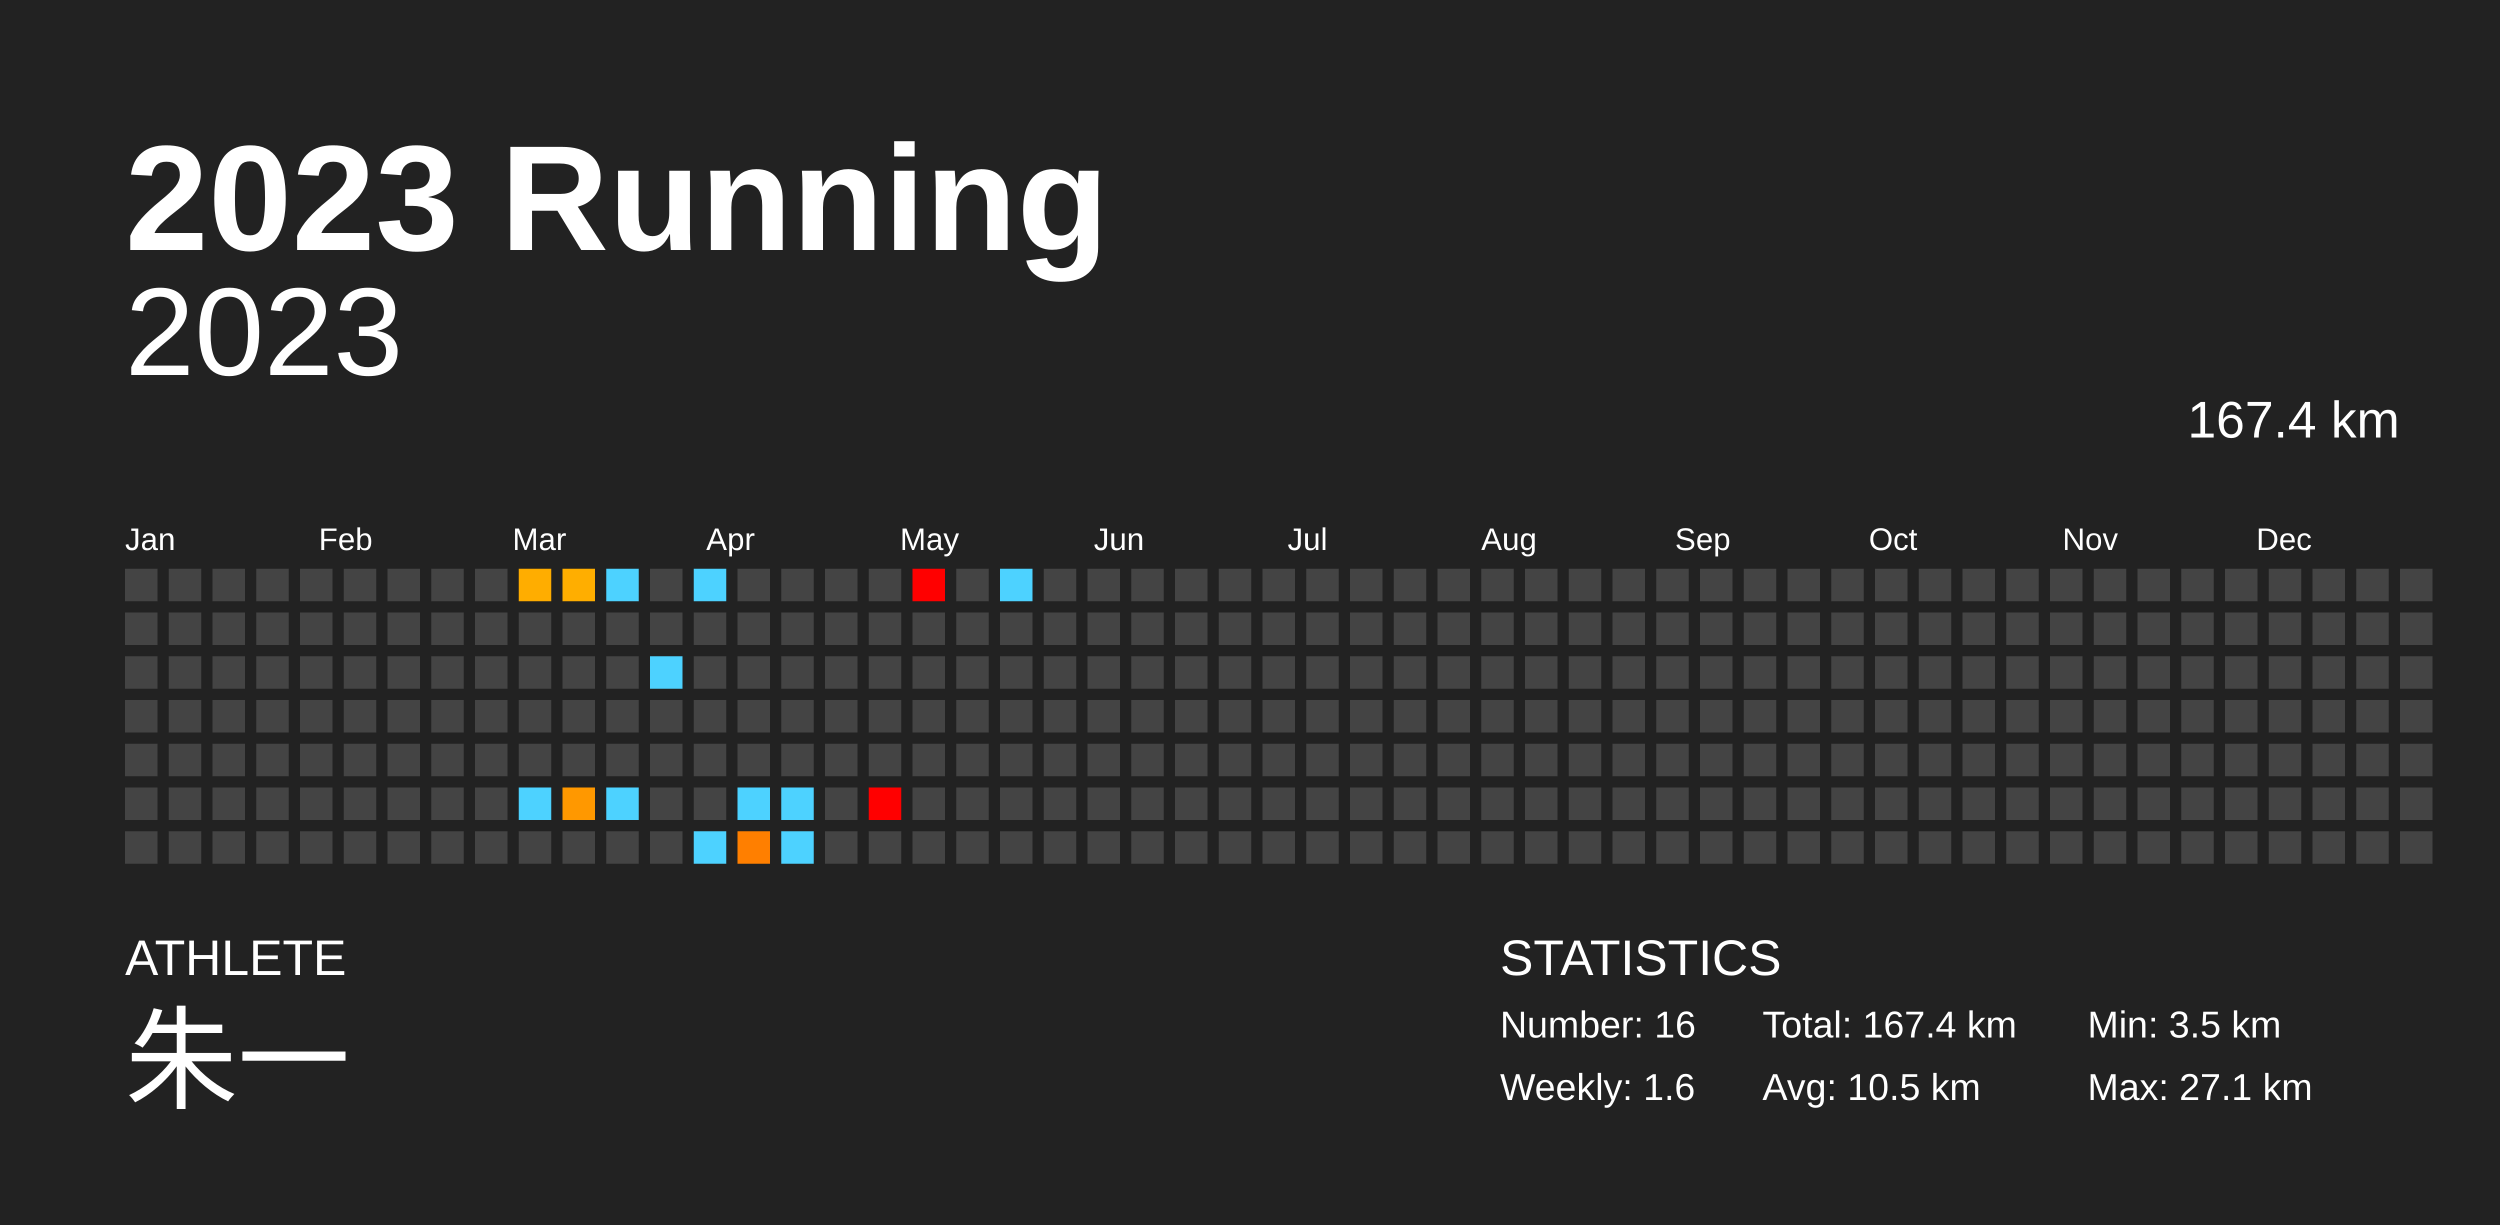
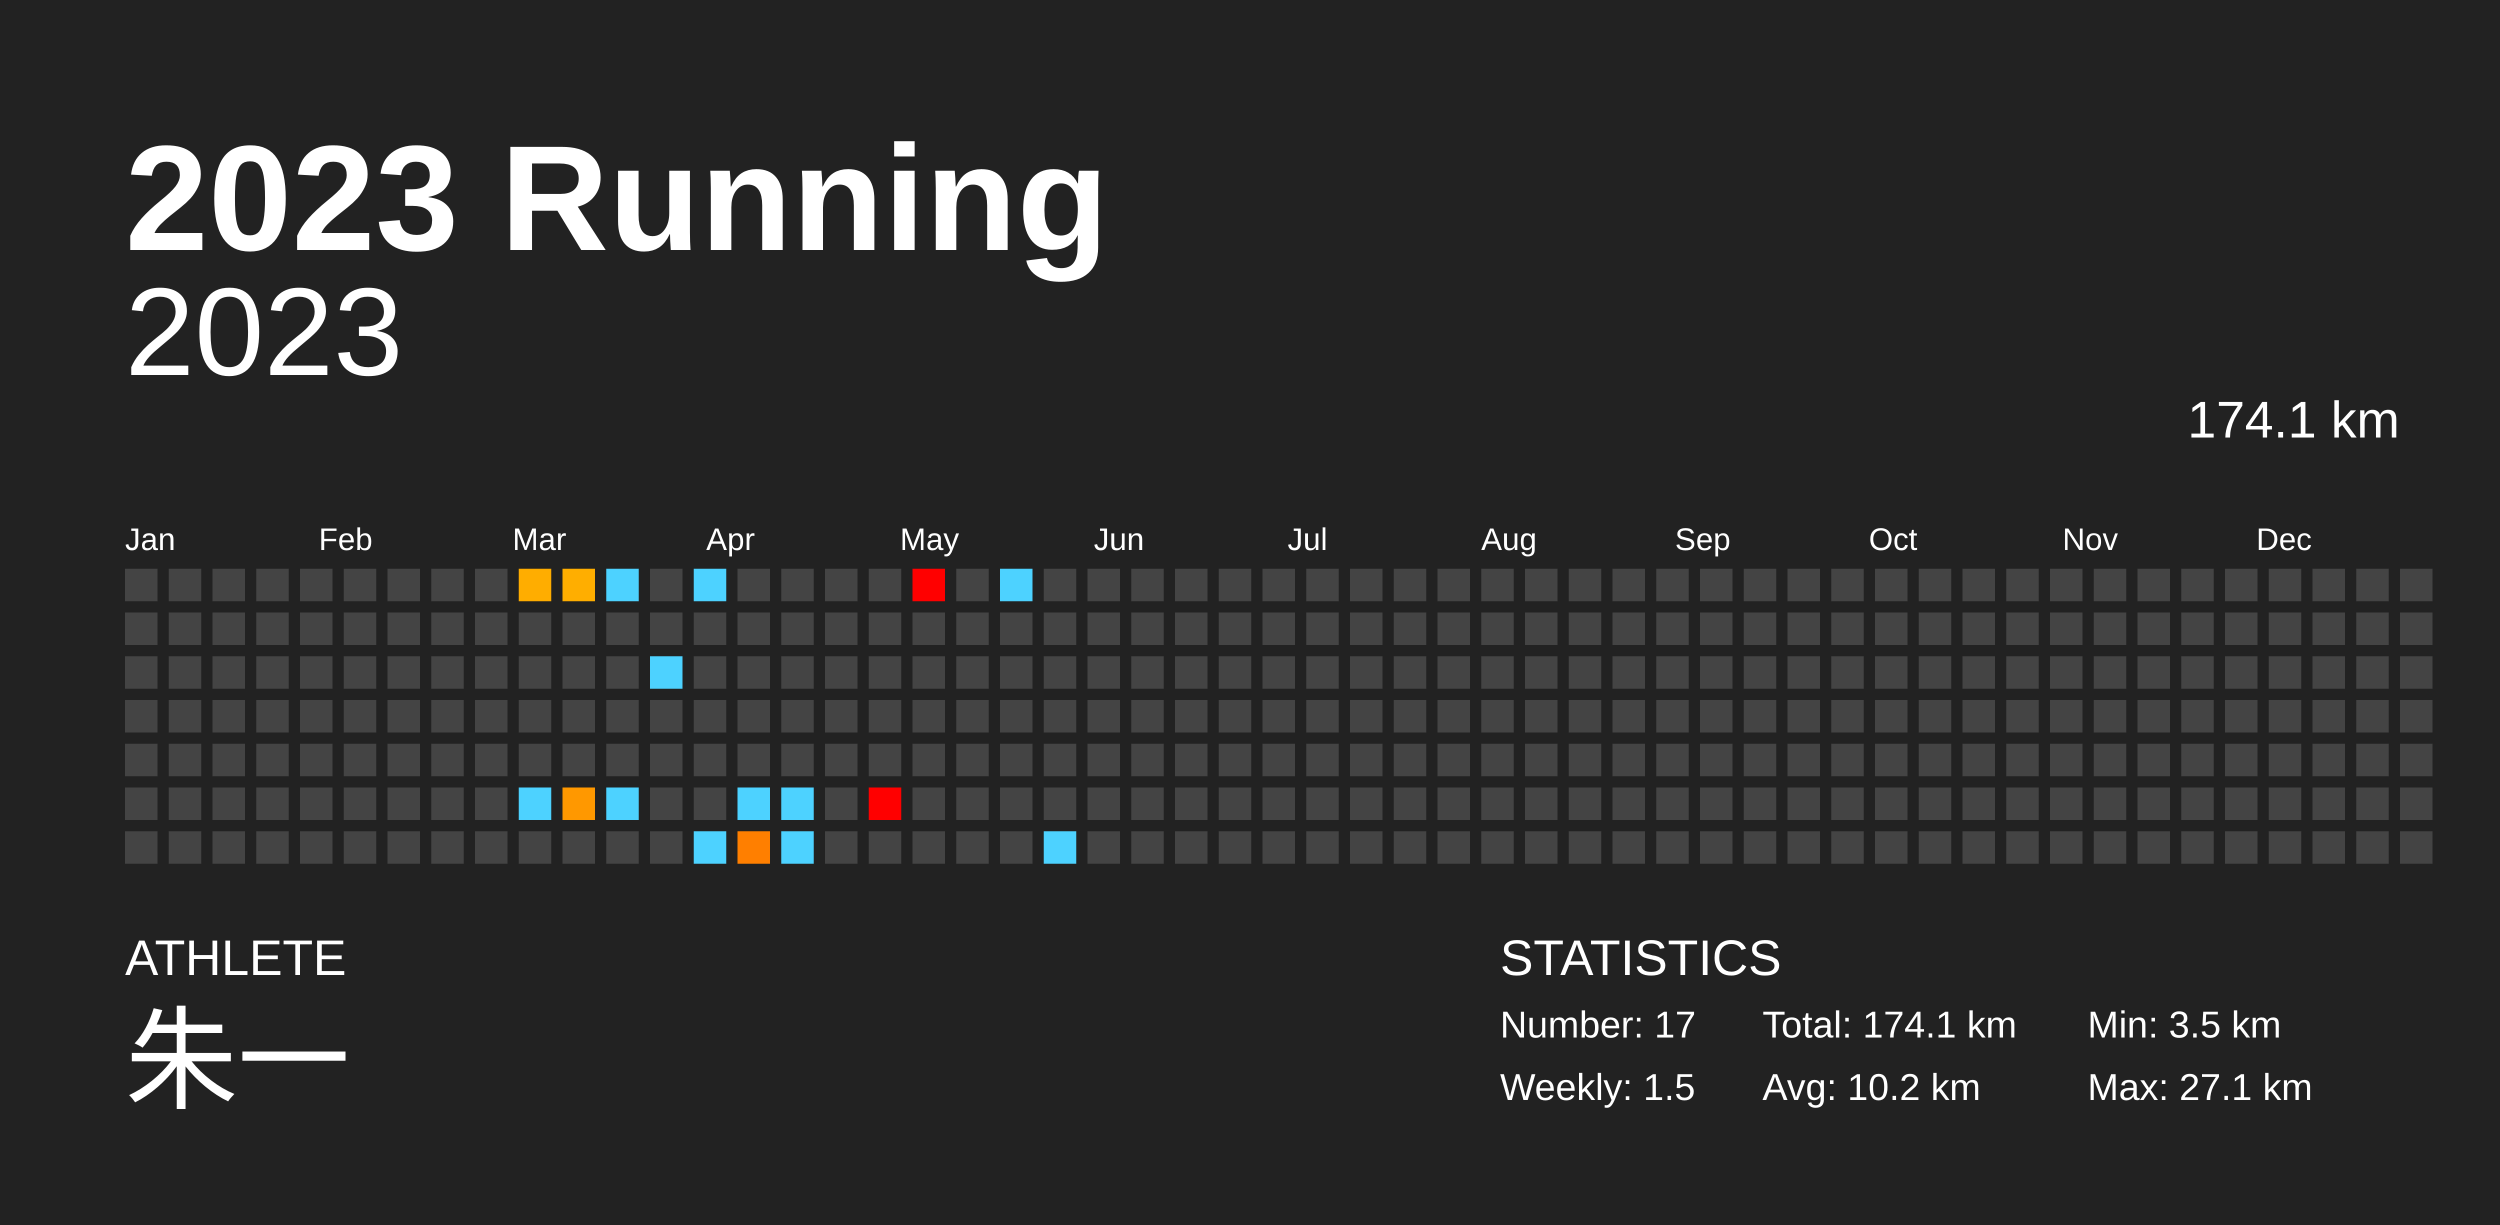
<svg xmlns="http://www.w3.org/2000/svg" baseProfile="full" height="98mm" version="1.1" viewBox="0,0,200,98" width="200mm">
  <defs />
  <rect fill="#222222" height="98" width="200" x="0" y="0" />
  <text fill="#FFFFFF" style="font-size:12px; font-family:Arial; font-weight:bold;" x="10" y="20">2023 Running</text>
  <text fill="#FFFFFF" style="font-size:4px; font-family:Arial" x="10" y="78">ATHLETE</text>
  <text fill="#FFFFFF" style="font-size:9px; font-family:Arial" x="10" y="88">朱一</text>
  <text fill="#FFFFFF" style="font-size:4px; font-family:Arial" x="120" y="78">STATISTICS</text>
-   <text fill="#FFFFFF" style="font-size:3px; font-family:Arial" x="120" y="83">Number: 16</text>
-   <text fill="#FFFFFF" style="font-size:3px; font-family:Arial" x="120" y="88">Weekly: 1.6</text>
-   <text fill="#FFFFFF" style="font-size:3px; font-family:Arial" x="141" y="83">Total: 167.4 km</text>
-   <text fill="#FFFFFF" style="font-size:3px; font-family:Arial" x="141" y="88">Avg: 10.5 km</text>
+   <text fill="#FFFFFF" style="font-size:3px; font-family:Arial" x="120" y="83">Number: 17</text>
+   <text fill="#FFFFFF" style="font-size:3px; font-family:Arial" x="120" y="88">Weekly: 1.5</text>
+   <text fill="#FFFFFF" style="font-size:3px; font-family:Arial" x="141" y="83">Total: 174.1 km</text>
+   <text fill="#FFFFFF" style="font-size:3px; font-family:Arial" x="141" y="88">Avg: 10.2 km</text>
  <text fill="#FFFFFF" style="font-size:3px; font-family:Arial" x="167" y="83">Min: 3.5 km</text>
  <text fill="#FFFFFF" style="font-size:3px; font-family:Arial" x="167" y="88">Max: 27.1 km</text>
  <text alignment-baseline="hanging" fill="#FFFFFF" style="font-size:10.0px; font-family:Arial;" x="10" y="30">2023</text>
-   <text alignment-baseline="hanging" fill="#FFFFFF" style="font-size:4.125px; font-family:Arial;" x="175" y="35">167.4 km</text>
+   <text alignment-baseline="hanging" fill="#FFFFFF" style="font-size:4.125px; font-family:Arial;" x="175" y="35">174.1 km</text>
  <text fill="#FFFFFF" style="font-size:2.5px; font-family:Arial" x="10.0" y="44">Jan</text>
  <text fill="#FFFFFF" style="font-size:2.5px; font-family:Arial" x="25.5" y="44">Feb</text>
  <text fill="#FFFFFF" style="font-size:2.5px; font-family:Arial" x="41.0" y="44">Mar</text>
  <text fill="#FFFFFF" style="font-size:2.5px; font-family:Arial" x="56.5" y="44">Apr</text>
  <text fill="#FFFFFF" style="font-size:2.5px; font-family:Arial" x="72.0" y="44">May</text>
  <text fill="#FFFFFF" style="font-size:2.5px; font-family:Arial" x="87.5" y="44">Jun</text>
  <text fill="#FFFFFF" style="font-size:2.5px; font-family:Arial" x="103.0" y="44">Jul</text>
  <text fill="#FFFFFF" style="font-size:2.5px; font-family:Arial" x="118.5" y="44">Aug</text>
  <text fill="#FFFFFF" style="font-size:2.5px; font-family:Arial" x="134.0" y="44">Sep</text>
  <text fill="#FFFFFF" style="font-size:2.5px; font-family:Arial" x="149.5" y="44">Oct</text>
  <text fill="#FFFFFF" style="font-size:2.5px; font-family:Arial" x="165.0" y="44">Nov</text>
  <text fill="#FFFFFF" style="font-size:2.5px; font-family:Arial" x="180.5" y="44">Dec</text>
  <rect fill="#444444" height="2.6" width="2.6" x="10.0" y="45.5" />
  <rect fill="#444444" height="2.6" width="2.6" x="10.0" y="49.0" />
  <rect fill="#444444" height="2.6" width="2.6" x="10.0" y="52.5" />
  <rect fill="#444444" height="2.6" width="2.6" x="10.0" y="56.0" />
  <rect fill="#444444" height="2.6" width="2.6" x="10.0" y="59.5" />
  <rect fill="#444444" height="2.6" width="2.6" x="10.0" y="63.0" />
  <rect fill="#444444" height="2.6" width="2.6" x="10.0" y="66.5" />
  <rect fill="#444444" height="2.6" width="2.6" x="13.5" y="45.5" />
  <rect fill="#444444" height="2.6" width="2.6" x="13.5" y="49.0" />
  <rect fill="#444444" height="2.6" width="2.6" x="13.5" y="52.5" />
  <rect fill="#444444" height="2.6" width="2.6" x="13.5" y="56.0" />
  <rect fill="#444444" height="2.6" width="2.6" x="13.5" y="59.5" />
  <rect fill="#444444" height="2.6" width="2.6" x="13.5" y="63.0" />
  <rect fill="#444444" height="2.6" width="2.6" x="13.5" y="66.5" />
  <rect fill="#444444" height="2.6" width="2.6" x="17.0" y="45.5" />
  <rect fill="#444444" height="2.6" width="2.6" x="17.0" y="49.0" />
  <rect fill="#444444" height="2.6" width="2.6" x="17.0" y="52.5" />
  <rect fill="#444444" height="2.6" width="2.6" x="17.0" y="56.0" />
  <rect fill="#444444" height="2.6" width="2.6" x="17.0" y="59.5" />
  <rect fill="#444444" height="2.6" width="2.6" x="17.0" y="63.0" />
  <rect fill="#444444" height="2.6" width="2.6" x="17.0" y="66.5" />
  <rect fill="#444444" height="2.6" width="2.6" x="20.5" y="45.5" />
  <rect fill="#444444" height="2.6" width="2.6" x="20.5" y="49.0" />
  <rect fill="#444444" height="2.6" width="2.6" x="20.5" y="52.5" />
  <rect fill="#444444" height="2.6" width="2.6" x="20.5" y="56.0" />
  <rect fill="#444444" height="2.6" width="2.6" x="20.5" y="59.5" />
  <rect fill="#444444" height="2.6" width="2.6" x="20.5" y="63.0" />
  <rect fill="#444444" height="2.6" width="2.6" x="20.5" y="66.5" />
  <rect fill="#444444" height="2.6" width="2.6" x="24.0" y="45.5" />
  <rect fill="#444444" height="2.6" width="2.6" x="24.0" y="49.0" />
  <rect fill="#444444" height="2.6" width="2.6" x="24.0" y="52.5" />
  <rect fill="#444444" height="2.6" width="2.6" x="24.0" y="56.0" />
  <rect fill="#444444" height="2.6" width="2.6" x="24.0" y="59.5" />
  <rect fill="#444444" height="2.6" width="2.6" x="24.0" y="63.0" />
  <rect fill="#444444" height="2.6" width="2.6" x="24.0" y="66.5" />
  <rect fill="#444444" height="2.6" width="2.6" x="27.5" y="45.5" />
  <rect fill="#444444" height="2.6" width="2.6" x="27.5" y="49.0" />
  <rect fill="#444444" height="2.6" width="2.6" x="27.5" y="52.5" />
  <rect fill="#444444" height="2.6" width="2.6" x="27.5" y="56.0" />
  <rect fill="#444444" height="2.6" width="2.6" x="27.5" y="59.5" />
  <rect fill="#444444" height="2.6" width="2.6" x="27.5" y="63.0" />
  <rect fill="#444444" height="2.6" width="2.6" x="27.5" y="66.5" />
  <rect fill="#444444" height="2.6" width="2.6" x="31.0" y="45.5" />
  <rect fill="#444444" height="2.6" width="2.6" x="31.0" y="49.0" />
  <rect fill="#444444" height="2.6" width="2.6" x="31.0" y="52.5" />
  <rect fill="#444444" height="2.6" width="2.6" x="31.0" y="56.0" />
  <rect fill="#444444" height="2.6" width="2.6" x="31.0" y="59.5" />
  <rect fill="#444444" height="2.6" width="2.6" x="31.0" y="63.0" />
  <rect fill="#444444" height="2.6" width="2.6" x="31.0" y="66.5" />
  <rect fill="#444444" height="2.6" width="2.6" x="34.5" y="45.5" />
  <rect fill="#444444" height="2.6" width="2.6" x="34.5" y="49.0" />
  <rect fill="#444444" height="2.6" width="2.6" x="34.5" y="52.5" />
  <rect fill="#444444" height="2.6" width="2.6" x="34.5" y="56.0" />
  <rect fill="#444444" height="2.6" width="2.6" x="34.5" y="59.5" />
  <rect fill="#444444" height="2.6" width="2.6" x="34.5" y="63.0" />
  <rect fill="#444444" height="2.6" width="2.6" x="34.5" y="66.5" />
  <rect fill="#444444" height="2.6" width="2.6" x="38.0" y="45.5" />
  <rect fill="#444444" height="2.6" width="2.6" x="38.0" y="49.0" />
  <rect fill="#444444" height="2.6" width="2.6" x="38.0" y="52.5" />
  <rect fill="#444444" height="2.6" width="2.6" x="38.0" y="56.0" />
  <rect fill="#444444" height="2.6" width="2.6" x="38.0" y="59.5" />
  <rect fill="#444444" height="2.6" width="2.6" x="38.0" y="63.0" />
  <rect fill="#444444" height="2.6" width="2.6" x="38.0" y="66.5" />
  <rect fill="#ffad00" height="2.6" width="2.6" x="41.5" y="45.5" />
  <rect fill="#444444" height="2.6" width="2.6" x="41.5" y="49.0" />
  <rect fill="#444444" height="2.6" width="2.6" x="41.5" y="52.5" />
  <rect fill="#444444" height="2.6" width="2.6" x="41.5" y="56.0" />
  <rect fill="#444444" height="2.6" width="2.6" x="41.5" y="59.5" />
  <rect fill="#4dd2ff" height="2.6" width="2.6" x="41.5" y="63.0" />
  <rect fill="#444444" height="2.6" width="2.6" x="41.5" y="66.5" />
  <rect fill="#ffae00" height="2.6" width="2.6" x="45.0" y="45.5" />
  <rect fill="#444444" height="2.6" width="2.6" x="45.0" y="49.0" />
  <rect fill="#444444" height="2.6" width="2.6" x="45.0" y="52.5" />
  <rect fill="#444444" height="2.6" width="2.6" x="45.0" y="56.0" />
  <rect fill="#444444" height="2.6" width="2.6" x="45.0" y="59.5" />
  <rect fill="#ff9800" height="2.6" width="2.6" x="45.0" y="63.0" />
  <rect fill="#444444" height="2.6" width="2.6" x="45.0" y="66.5" />
  <rect fill="#4dd2ff" height="2.6" width="2.6" x="48.5" y="45.5" />
  <rect fill="#444444" height="2.6" width="2.6" x="48.5" y="49.0" />
  <rect fill="#444444" height="2.6" width="2.6" x="48.5" y="52.5" />
  <rect fill="#444444" height="2.6" width="2.6" x="48.5" y="56.0" />
  <rect fill="#444444" height="2.6" width="2.6" x="48.5" y="59.5" />
  <rect fill="#4dd2ff" height="2.6" width="2.6" x="48.5" y="63.0" />
  <rect fill="#444444" height="2.6" width="2.6" x="48.5" y="66.5" />
  <rect fill="#444444" height="2.6" width="2.6" x="52.0" y="45.5" />
  <rect fill="#444444" height="2.6" width="2.6" x="52.0" y="49.0" />
  <rect fill="#4dd2ff" height="2.6" width="2.6" x="52.0" y="52.5" />
  <rect fill="#444444" height="2.6" width="2.6" x="52.0" y="56.0" />
  <rect fill="#444444" height="2.6" width="2.6" x="52.0" y="59.5" />
  <rect fill="#444444" height="2.6" width="2.6" x="52.0" y="63.0" />
  <rect fill="#444444" height="2.6" width="2.6" x="52.0" y="66.5" />
  <rect fill="#4dd2ff" height="2.6" width="2.6" x="55.5" y="45.5" />
  <rect fill="#444444" height="2.6" width="2.6" x="55.5" y="49.0" />
  <rect fill="#444444" height="2.6" width="2.6" x="55.5" y="52.5" />
  <rect fill="#444444" height="2.6" width="2.6" x="55.5" y="56.0" />
  <rect fill="#444444" height="2.6" width="2.6" x="55.5" y="59.5" />
  <rect fill="#444444" height="2.6" width="2.6" x="55.5" y="63.0" />
  <rect fill="#4dd2ff" height="2.6" width="2.6" x="55.5" y="66.5" />
  <rect fill="#444444" height="2.6" width="2.6" x="59.0" y="45.5" />
  <rect fill="#444444" height="2.6" width="2.6" x="59.0" y="49.0" />
  <rect fill="#444444" height="2.6" width="2.6" x="59.0" y="52.5" />
  <rect fill="#444444" height="2.6" width="2.6" x="59.0" y="56.0" />
  <rect fill="#444444" height="2.6" width="2.6" x="59.0" y="59.5" />
  <rect fill="#4dd2ff" height="2.6" width="2.6" x="59.0" y="63.0" />
  <rect fill="#ff7f00" height="2.6" width="2.6" x="59.0" y="66.5" />
  <rect fill="#444444" height="2.6" width="2.6" x="62.5" y="45.5" />
  <rect fill="#444444" height="2.6" width="2.6" x="62.5" y="49.0" />
  <rect fill="#444444" height="2.6" width="2.6" x="62.5" y="52.5" />
  <rect fill="#444444" height="2.6" width="2.6" x="62.5" y="56.0" />
  <rect fill="#444444" height="2.6" width="2.6" x="62.5" y="59.5" />
  <rect fill="#4dd2ff" height="2.6" width="2.6" x="62.5" y="63.0" />
  <rect fill="#4dd2ff" height="2.6" width="2.6" x="62.5" y="66.5" />
  <rect fill="#444444" height="2.6" width="2.6" x="66.0" y="45.5" />
  <rect fill="#444444" height="2.6" width="2.6" x="66.0" y="49.0" />
  <rect fill="#444444" height="2.6" width="2.6" x="66.0" y="52.5" />
  <rect fill="#444444" height="2.6" width="2.6" x="66.0" y="56.0" />
  <rect fill="#444444" height="2.6" width="2.6" x="66.0" y="59.5" />
  <rect fill="#444444" height="2.6" width="2.6" x="66.0" y="63.0" />
  <rect fill="#444444" height="2.6" width="2.6" x="66.0" y="66.5" />
  <rect fill="#444444" height="2.6" width="2.6" x="69.5" y="45.5" />
  <rect fill="#444444" height="2.6" width="2.6" x="69.5" y="49.0" />
  <rect fill="#444444" height="2.6" width="2.6" x="69.5" y="52.5" />
  <rect fill="#444444" height="2.6" width="2.6" x="69.5" y="56.0" />
  <rect fill="#444444" height="2.6" width="2.6" x="69.5" y="59.5" />
  <rect fill="red" height="2.6" width="2.6" x="69.5" y="63.0" />
  <rect fill="#444444" height="2.6" width="2.6" x="69.5" y="66.5" />
  <rect fill="red" height="2.6" width="2.6" x="73.0" y="45.5" />
  <rect fill="#444444" height="2.6" width="2.6" x="73.0" y="49.0" />
  <rect fill="#444444" height="2.6" width="2.6" x="73.0" y="52.5" />
  <rect fill="#444444" height="2.6" width="2.6" x="73.0" y="56.0" />
  <rect fill="#444444" height="2.6" width="2.6" x="73.0" y="59.5" />
  <rect fill="#444444" height="2.6" width="2.6" x="73.0" y="63.0" />
  <rect fill="#444444" height="2.6" width="2.6" x="73.0" y="66.5" />
  <rect fill="#444444" height="2.6" width="2.6" x="76.5" y="45.5" />
  <rect fill="#444444" height="2.6" width="2.6" x="76.5" y="49.0" />
  <rect fill="#444444" height="2.6" width="2.6" x="76.5" y="52.5" />
  <rect fill="#444444" height="2.6" width="2.6" x="76.5" y="56.0" />
  <rect fill="#444444" height="2.6" width="2.6" x="76.5" y="59.5" />
  <rect fill="#444444" height="2.6" width="2.6" x="76.5" y="63.0" />
  <rect fill="#444444" height="2.6" width="2.6" x="76.5" y="66.5" />
  <rect fill="#4dd2ff" height="2.6" width="2.6" x="80.0" y="45.5" />
  <rect fill="#444444" height="2.6" width="2.6" x="80.0" y="49.0" />
  <rect fill="#444444" height="2.6" width="2.6" x="80.0" y="52.5" />
  <rect fill="#444444" height="2.6" width="2.6" x="80.0" y="56.0" />
  <rect fill="#444444" height="2.6" width="2.6" x="80.0" y="59.5" />
  <rect fill="#444444" height="2.6" width="2.6" x="80.0" y="63.0" />
  <rect fill="#444444" height="2.6" width="2.6" x="80.0" y="66.5" />
  <rect fill="#444444" height="2.6" width="2.6" x="83.5" y="45.5" />
  <rect fill="#444444" height="2.6" width="2.6" x="83.5" y="49.0" />
  <rect fill="#444444" height="2.6" width="2.6" x="83.5" y="52.5" />
  <rect fill="#444444" height="2.6" width="2.6" x="83.5" y="56.0" />
  <rect fill="#444444" height="2.6" width="2.6" x="83.5" y="59.5" />
  <rect fill="#444444" height="2.6" width="2.6" x="83.5" y="63.0" />
-   <rect fill="#444444" height="2.6" width="2.6" x="83.5" y="66.5" />
+   <rect fill="#4dd2ff" height="2.6" width="2.6" x="83.5" y="66.5" />
  <rect fill="#444444" height="2.6" width="2.6" x="87.0" y="45.5" />
  <rect fill="#444444" height="2.6" width="2.6" x="87.0" y="49.0" />
  <rect fill="#444444" height="2.6" width="2.6" x="87.0" y="52.5" />
  <rect fill="#444444" height="2.6" width="2.6" x="87.0" y="56.0" />
  <rect fill="#444444" height="2.6" width="2.6" x="87.0" y="59.5" />
  <rect fill="#444444" height="2.6" width="2.6" x="87.0" y="63.0" />
  <rect fill="#444444" height="2.6" width="2.6" x="87.0" y="66.5" />
  <rect fill="#444444" height="2.6" width="2.6" x="90.5" y="45.5" />
  <rect fill="#444444" height="2.6" width="2.6" x="90.5" y="49.0" />
  <rect fill="#444444" height="2.6" width="2.6" x="90.5" y="52.5" />
  <rect fill="#444444" height="2.6" width="2.6" x="90.5" y="56.0" />
  <rect fill="#444444" height="2.6" width="2.6" x="90.5" y="59.5" />
  <rect fill="#444444" height="2.6" width="2.6" x="90.5" y="63.0" />
  <rect fill="#444444" height="2.6" width="2.6" x="90.5" y="66.5" />
  <rect fill="#444444" height="2.6" width="2.6" x="94.0" y="45.5" />
  <rect fill="#444444" height="2.6" width="2.6" x="94.0" y="49.0" />
  <rect fill="#444444" height="2.6" width="2.6" x="94.0" y="52.5" />
  <rect fill="#444444" height="2.6" width="2.6" x="94.0" y="56.0" />
  <rect fill="#444444" height="2.6" width="2.6" x="94.0" y="59.5" />
  <rect fill="#444444" height="2.6" width="2.6" x="94.0" y="63.0" />
  <rect fill="#444444" height="2.6" width="2.6" x="94.0" y="66.5" />
  <rect fill="#444444" height="2.6" width="2.6" x="97.5" y="45.5" />
  <rect fill="#444444" height="2.6" width="2.6" x="97.5" y="49.0" />
  <rect fill="#444444" height="2.6" width="2.6" x="97.5" y="52.5" />
  <rect fill="#444444" height="2.6" width="2.6" x="97.5" y="56.0" />
  <rect fill="#444444" height="2.6" width="2.6" x="97.5" y="59.5" />
  <rect fill="#444444" height="2.6" width="2.6" x="97.5" y="63.0" />
  <rect fill="#444444" height="2.6" width="2.6" x="97.5" y="66.5" />
  <rect fill="#444444" height="2.6" width="2.6" x="101.0" y="45.5" />
  <rect fill="#444444" height="2.6" width="2.6" x="101.0" y="49.0" />
  <rect fill="#444444" height="2.6" width="2.6" x="101.0" y="52.5" />
  <rect fill="#444444" height="2.6" width="2.6" x="101.0" y="56.0" />
  <rect fill="#444444" height="2.6" width="2.6" x="101.0" y="59.5" />
  <rect fill="#444444" height="2.6" width="2.6" x="101.0" y="63.0" />
  <rect fill="#444444" height="2.6" width="2.6" x="101.0" y="66.5" />
  <rect fill="#444444" height="2.6" width="2.6" x="104.5" y="45.5" />
  <rect fill="#444444" height="2.6" width="2.6" x="104.5" y="49.0" />
  <rect fill="#444444" height="2.6" width="2.6" x="104.5" y="52.5" />
  <rect fill="#444444" height="2.6" width="2.6" x="104.5" y="56.0" />
  <rect fill="#444444" height="2.6" width="2.6" x="104.5" y="59.5" />
  <rect fill="#444444" height="2.6" width="2.6" x="104.5" y="63.0" />
  <rect fill="#444444" height="2.6" width="2.6" x="104.5" y="66.5" />
  <rect fill="#444444" height="2.6" width="2.6" x="108.0" y="45.5" />
  <rect fill="#444444" height="2.6" width="2.6" x="108.0" y="49.0" />
  <rect fill="#444444" height="2.6" width="2.6" x="108.0" y="52.5" />
  <rect fill="#444444" height="2.6" width="2.6" x="108.0" y="56.0" />
  <rect fill="#444444" height="2.6" width="2.6" x="108.0" y="59.5" />
  <rect fill="#444444" height="2.6" width="2.6" x="108.0" y="63.0" />
  <rect fill="#444444" height="2.6" width="2.6" x="108.0" y="66.5" />
  <rect fill="#444444" height="2.6" width="2.6" x="111.5" y="45.5" />
  <rect fill="#444444" height="2.6" width="2.6" x="111.5" y="49.0" />
  <rect fill="#444444" height="2.6" width="2.6" x="111.5" y="52.5" />
  <rect fill="#444444" height="2.6" width="2.6" x="111.5" y="56.0" />
  <rect fill="#444444" height="2.6" width="2.6" x="111.5" y="59.5" />
  <rect fill="#444444" height="2.6" width="2.6" x="111.5" y="63.0" />
  <rect fill="#444444" height="2.6" width="2.6" x="111.5" y="66.5" />
  <rect fill="#444444" height="2.6" width="2.6" x="115.0" y="45.5" />
  <rect fill="#444444" height="2.6" width="2.6" x="115.0" y="49.0" />
  <rect fill="#444444" height="2.6" width="2.6" x="115.0" y="52.5" />
  <rect fill="#444444" height="2.6" width="2.6" x="115.0" y="56.0" />
  <rect fill="#444444" height="2.6" width="2.6" x="115.0" y="59.5" />
  <rect fill="#444444" height="2.6" width="2.6" x="115.0" y="63.0" />
  <rect fill="#444444" height="2.6" width="2.6" x="115.0" y="66.5" />
  <rect fill="#444444" height="2.6" width="2.6" x="118.5" y="45.5" />
  <rect fill="#444444" height="2.6" width="2.6" x="118.5" y="49.0" />
  <rect fill="#444444" height="2.6" width="2.6" x="118.5" y="52.5" />
  <rect fill="#444444" height="2.6" width="2.6" x="118.5" y="56.0" />
  <rect fill="#444444" height="2.6" width="2.6" x="118.5" y="59.5" />
  <rect fill="#444444" height="2.6" width="2.6" x="118.5" y="63.0" />
  <rect fill="#444444" height="2.6" width="2.6" x="118.5" y="66.5" />
  <rect fill="#444444" height="2.6" width="2.6" x="122.0" y="45.5" />
  <rect fill="#444444" height="2.6" width="2.6" x="122.0" y="49.0" />
  <rect fill="#444444" height="2.6" width="2.6" x="122.0" y="52.5" />
  <rect fill="#444444" height="2.6" width="2.6" x="122.0" y="56.0" />
  <rect fill="#444444" height="2.6" width="2.6" x="122.0" y="59.5" />
  <rect fill="#444444" height="2.6" width="2.6" x="122.0" y="63.0" />
  <rect fill="#444444" height="2.6" width="2.6" x="122.0" y="66.5" />
  <rect fill="#444444" height="2.6" width="2.6" x="125.5" y="45.5" />
  <rect fill="#444444" height="2.6" width="2.6" x="125.5" y="49.0" />
  <rect fill="#444444" height="2.6" width="2.6" x="125.5" y="52.5" />
  <rect fill="#444444" height="2.6" width="2.6" x="125.5" y="56.0" />
  <rect fill="#444444" height="2.6" width="2.6" x="125.5" y="59.5" />
  <rect fill="#444444" height="2.6" width="2.6" x="125.5" y="63.0" />
  <rect fill="#444444" height="2.6" width="2.6" x="125.5" y="66.5" />
  <rect fill="#444444" height="2.6" width="2.6" x="129.0" y="45.5" />
  <rect fill="#444444" height="2.6" width="2.6" x="129.0" y="49.0" />
  <rect fill="#444444" height="2.6" width="2.6" x="129.0" y="52.5" />
  <rect fill="#444444" height="2.6" width="2.6" x="129.0" y="56.0" />
  <rect fill="#444444" height="2.6" width="2.6" x="129.0" y="59.5" />
  <rect fill="#444444" height="2.6" width="2.6" x="129.0" y="63.0" />
  <rect fill="#444444" height="2.6" width="2.6" x="129.0" y="66.5" />
  <rect fill="#444444" height="2.6" width="2.6" x="132.5" y="45.5" />
  <rect fill="#444444" height="2.6" width="2.6" x="132.5" y="49.0" />
  <rect fill="#444444" height="2.6" width="2.6" x="132.5" y="52.5" />
  <rect fill="#444444" height="2.6" width="2.6" x="132.5" y="56.0" />
  <rect fill="#444444" height="2.6" width="2.6" x="132.5" y="59.5" />
  <rect fill="#444444" height="2.6" width="2.6" x="132.5" y="63.0" />
  <rect fill="#444444" height="2.6" width="2.6" x="132.5" y="66.5" />
  <rect fill="#444444" height="2.6" width="2.6" x="136.0" y="45.5" />
  <rect fill="#444444" height="2.6" width="2.6" x="136.0" y="49.0" />
  <rect fill="#444444" height="2.6" width="2.6" x="136.0" y="52.5" />
  <rect fill="#444444" height="2.6" width="2.6" x="136.0" y="56.0" />
  <rect fill="#444444" height="2.6" width="2.6" x="136.0" y="59.5" />
  <rect fill="#444444" height="2.6" width="2.6" x="136.0" y="63.0" />
  <rect fill="#444444" height="2.6" width="2.6" x="136.0" y="66.5" />
  <rect fill="#444444" height="2.6" width="2.6" x="139.5" y="45.5" />
  <rect fill="#444444" height="2.6" width="2.6" x="139.5" y="49.0" />
  <rect fill="#444444" height="2.6" width="2.6" x="139.5" y="52.5" />
  <rect fill="#444444" height="2.6" width="2.6" x="139.5" y="56.0" />
  <rect fill="#444444" height="2.6" width="2.6" x="139.5" y="59.5" />
  <rect fill="#444444" height="2.6" width="2.6" x="139.5" y="63.0" />
  <rect fill="#444444" height="2.6" width="2.6" x="139.5" y="66.5" />
  <rect fill="#444444" height="2.6" width="2.6" x="143.0" y="45.5" />
  <rect fill="#444444" height="2.6" width="2.6" x="143.0" y="49.0" />
  <rect fill="#444444" height="2.6" width="2.6" x="143.0" y="52.5" />
  <rect fill="#444444" height="2.6" width="2.6" x="143.0" y="56.0" />
  <rect fill="#444444" height="2.6" width="2.6" x="143.0" y="59.5" />
  <rect fill="#444444" height="2.6" width="2.6" x="143.0" y="63.0" />
  <rect fill="#444444" height="2.6" width="2.6" x="143.0" y="66.5" />
  <rect fill="#444444" height="2.6" width="2.6" x="146.5" y="45.5" />
  <rect fill="#444444" height="2.6" width="2.6" x="146.5" y="49.0" />
  <rect fill="#444444" height="2.6" width="2.6" x="146.5" y="52.5" />
  <rect fill="#444444" height="2.6" width="2.6" x="146.5" y="56.0" />
  <rect fill="#444444" height="2.6" width="2.6" x="146.5" y="59.5" />
  <rect fill="#444444" height="2.6" width="2.6" x="146.5" y="63.0" />
  <rect fill="#444444" height="2.6" width="2.6" x="146.5" y="66.5" />
  <rect fill="#444444" height="2.6" width="2.6" x="150.0" y="45.5" />
  <rect fill="#444444" height="2.6" width="2.6" x="150.0" y="49.0" />
  <rect fill="#444444" height="2.6" width="2.6" x="150.0" y="52.5" />
  <rect fill="#444444" height="2.6" width="2.6" x="150.0" y="56.0" />
  <rect fill="#444444" height="2.6" width="2.6" x="150.0" y="59.5" />
  <rect fill="#444444" height="2.6" width="2.6" x="150.0" y="63.0" />
  <rect fill="#444444" height="2.6" width="2.6" x="150.0" y="66.5" />
  <rect fill="#444444" height="2.6" width="2.6" x="153.5" y="45.5" />
  <rect fill="#444444" height="2.6" width="2.6" x="153.5" y="49.0" />
  <rect fill="#444444" height="2.6" width="2.6" x="153.5" y="52.5" />
  <rect fill="#444444" height="2.6" width="2.6" x="153.5" y="56.0" />
  <rect fill="#444444" height="2.6" width="2.6" x="153.5" y="59.5" />
  <rect fill="#444444" height="2.6" width="2.6" x="153.5" y="63.0" />
  <rect fill="#444444" height="2.6" width="2.6" x="153.5" y="66.5" />
  <rect fill="#444444" height="2.6" width="2.6" x="157.0" y="45.5" />
  <rect fill="#444444" height="2.6" width="2.6" x="157.0" y="49.0" />
  <rect fill="#444444" height="2.6" width="2.6" x="157.0" y="52.5" />
  <rect fill="#444444" height="2.6" width="2.6" x="157.0" y="56.0" />
  <rect fill="#444444" height="2.6" width="2.6" x="157.0" y="59.5" />
  <rect fill="#444444" height="2.6" width="2.6" x="157.0" y="63.0" />
  <rect fill="#444444" height="2.6" width="2.6" x="157.0" y="66.5" />
  <rect fill="#444444" height="2.6" width="2.6" x="160.5" y="45.5" />
  <rect fill="#444444" height="2.6" width="2.6" x="160.5" y="49.0" />
  <rect fill="#444444" height="2.6" width="2.6" x="160.5" y="52.5" />
  <rect fill="#444444" height="2.6" width="2.6" x="160.5" y="56.0" />
  <rect fill="#444444" height="2.6" width="2.6" x="160.5" y="59.5" />
  <rect fill="#444444" height="2.6" width="2.6" x="160.5" y="63.0" />
  <rect fill="#444444" height="2.6" width="2.6" x="160.5" y="66.5" />
  <rect fill="#444444" height="2.6" width="2.6" x="164.0" y="45.5" />
  <rect fill="#444444" height="2.6" width="2.6" x="164.0" y="49.0" />
  <rect fill="#444444" height="2.6" width="2.6" x="164.0" y="52.5" />
  <rect fill="#444444" height="2.6" width="2.6" x="164.0" y="56.0" />
  <rect fill="#444444" height="2.6" width="2.6" x="164.0" y="59.5" />
  <rect fill="#444444" height="2.6" width="2.6" x="164.0" y="63.0" />
  <rect fill="#444444" height="2.6" width="2.6" x="164.0" y="66.5" />
  <rect fill="#444444" height="2.6" width="2.6" x="167.5" y="45.5" />
  <rect fill="#444444" height="2.6" width="2.6" x="167.5" y="49.0" />
  <rect fill="#444444" height="2.6" width="2.6" x="167.5" y="52.5" />
  <rect fill="#444444" height="2.6" width="2.6" x="167.5" y="56.0" />
  <rect fill="#444444" height="2.6" width="2.6" x="167.5" y="59.5" />
  <rect fill="#444444" height="2.6" width="2.6" x="167.5" y="63.0" />
  <rect fill="#444444" height="2.6" width="2.6" x="167.5" y="66.5" />
  <rect fill="#444444" height="2.6" width="2.6" x="171.0" y="45.5" />
  <rect fill="#444444" height="2.6" width="2.6" x="171.0" y="49.0" />
  <rect fill="#444444" height="2.6" width="2.6" x="171.0" y="52.5" />
  <rect fill="#444444" height="2.6" width="2.6" x="171.0" y="56.0" />
  <rect fill="#444444" height="2.6" width="2.6" x="171.0" y="59.5" />
  <rect fill="#444444" height="2.6" width="2.6" x="171.0" y="63.0" />
  <rect fill="#444444" height="2.6" width="2.6" x="171.0" y="66.5" />
  <rect fill="#444444" height="2.6" width="2.6" x="174.5" y="45.5" />
  <rect fill="#444444" height="2.6" width="2.6" x="174.5" y="49.0" />
  <rect fill="#444444" height="2.6" width="2.6" x="174.5" y="52.5" />
  <rect fill="#444444" height="2.6" width="2.6" x="174.5" y="56.0" />
  <rect fill="#444444" height="2.6" width="2.6" x="174.5" y="59.5" />
  <rect fill="#444444" height="2.6" width="2.6" x="174.5" y="63.0" />
  <rect fill="#444444" height="2.6" width="2.6" x="174.5" y="66.5" />
  <rect fill="#444444" height="2.6" width="2.6" x="178.0" y="45.5" />
  <rect fill="#444444" height="2.6" width="2.6" x="178.0" y="49.0" />
  <rect fill="#444444" height="2.6" width="2.6" x="178.0" y="52.5" />
  <rect fill="#444444" height="2.6" width="2.6" x="178.0" y="56.0" />
  <rect fill="#444444" height="2.6" width="2.6" x="178.0" y="59.5" />
  <rect fill="#444444" height="2.6" width="2.6" x="178.0" y="63.0" />
  <rect fill="#444444" height="2.6" width="2.6" x="178.0" y="66.5" />
  <rect fill="#444444" height="2.6" width="2.6" x="181.5" y="45.5" />
  <rect fill="#444444" height="2.6" width="2.6" x="181.5" y="49.0" />
  <rect fill="#444444" height="2.6" width="2.6" x="181.5" y="52.5" />
  <rect fill="#444444" height="2.6" width="2.6" x="181.5" y="56.0" />
  <rect fill="#444444" height="2.6" width="2.6" x="181.5" y="59.5" />
  <rect fill="#444444" height="2.6" width="2.6" x="181.5" y="63.0" />
  <rect fill="#444444" height="2.6" width="2.6" x="181.5" y="66.5" />
  <rect fill="#444444" height="2.6" width="2.6" x="185.0" y="45.5" />
  <rect fill="#444444" height="2.6" width="2.6" x="185.0" y="49.0" />
  <rect fill="#444444" height="2.6" width="2.6" x="185.0" y="52.5" />
  <rect fill="#444444" height="2.6" width="2.6" x="185.0" y="56.0" />
  <rect fill="#444444" height="2.6" width="2.6" x="185.0" y="59.5" />
  <rect fill="#444444" height="2.6" width="2.6" x="185.0" y="63.0" />
  <rect fill="#444444" height="2.6" width="2.6" x="185.0" y="66.5" />
  <rect fill="#444444" height="2.6" width="2.6" x="188.5" y="45.5" />
  <rect fill="#444444" height="2.6" width="2.6" x="188.5" y="49.0" />
  <rect fill="#444444" height="2.6" width="2.6" x="188.5" y="52.5" />
  <rect fill="#444444" height="2.6" width="2.6" x="188.5" y="56.0" />
  <rect fill="#444444" height="2.6" width="2.6" x="188.5" y="59.5" />
  <rect fill="#444444" height="2.6" width="2.6" x="188.5" y="63.0" />
  <rect fill="#444444" height="2.6" width="2.6" x="188.5" y="66.5" />
  <rect fill="#444444" height="2.6" width="2.6" x="192.0" y="45.5" />
  <rect fill="#444444" height="2.6" width="2.6" x="192.0" y="49.0" />
  <rect fill="#444444" height="2.6" width="2.6" x="192.0" y="52.5" />
  <rect fill="#444444" height="2.6" width="2.6" x="192.0" y="56.0" />
  <rect fill="#444444" height="2.6" width="2.6" x="192.0" y="59.5" />
  <rect fill="#444444" height="2.6" width="2.6" x="192.0" y="63.0" />
  <rect fill="#444444" height="2.6" width="2.6" x="192.0" y="66.5" />
</svg>
